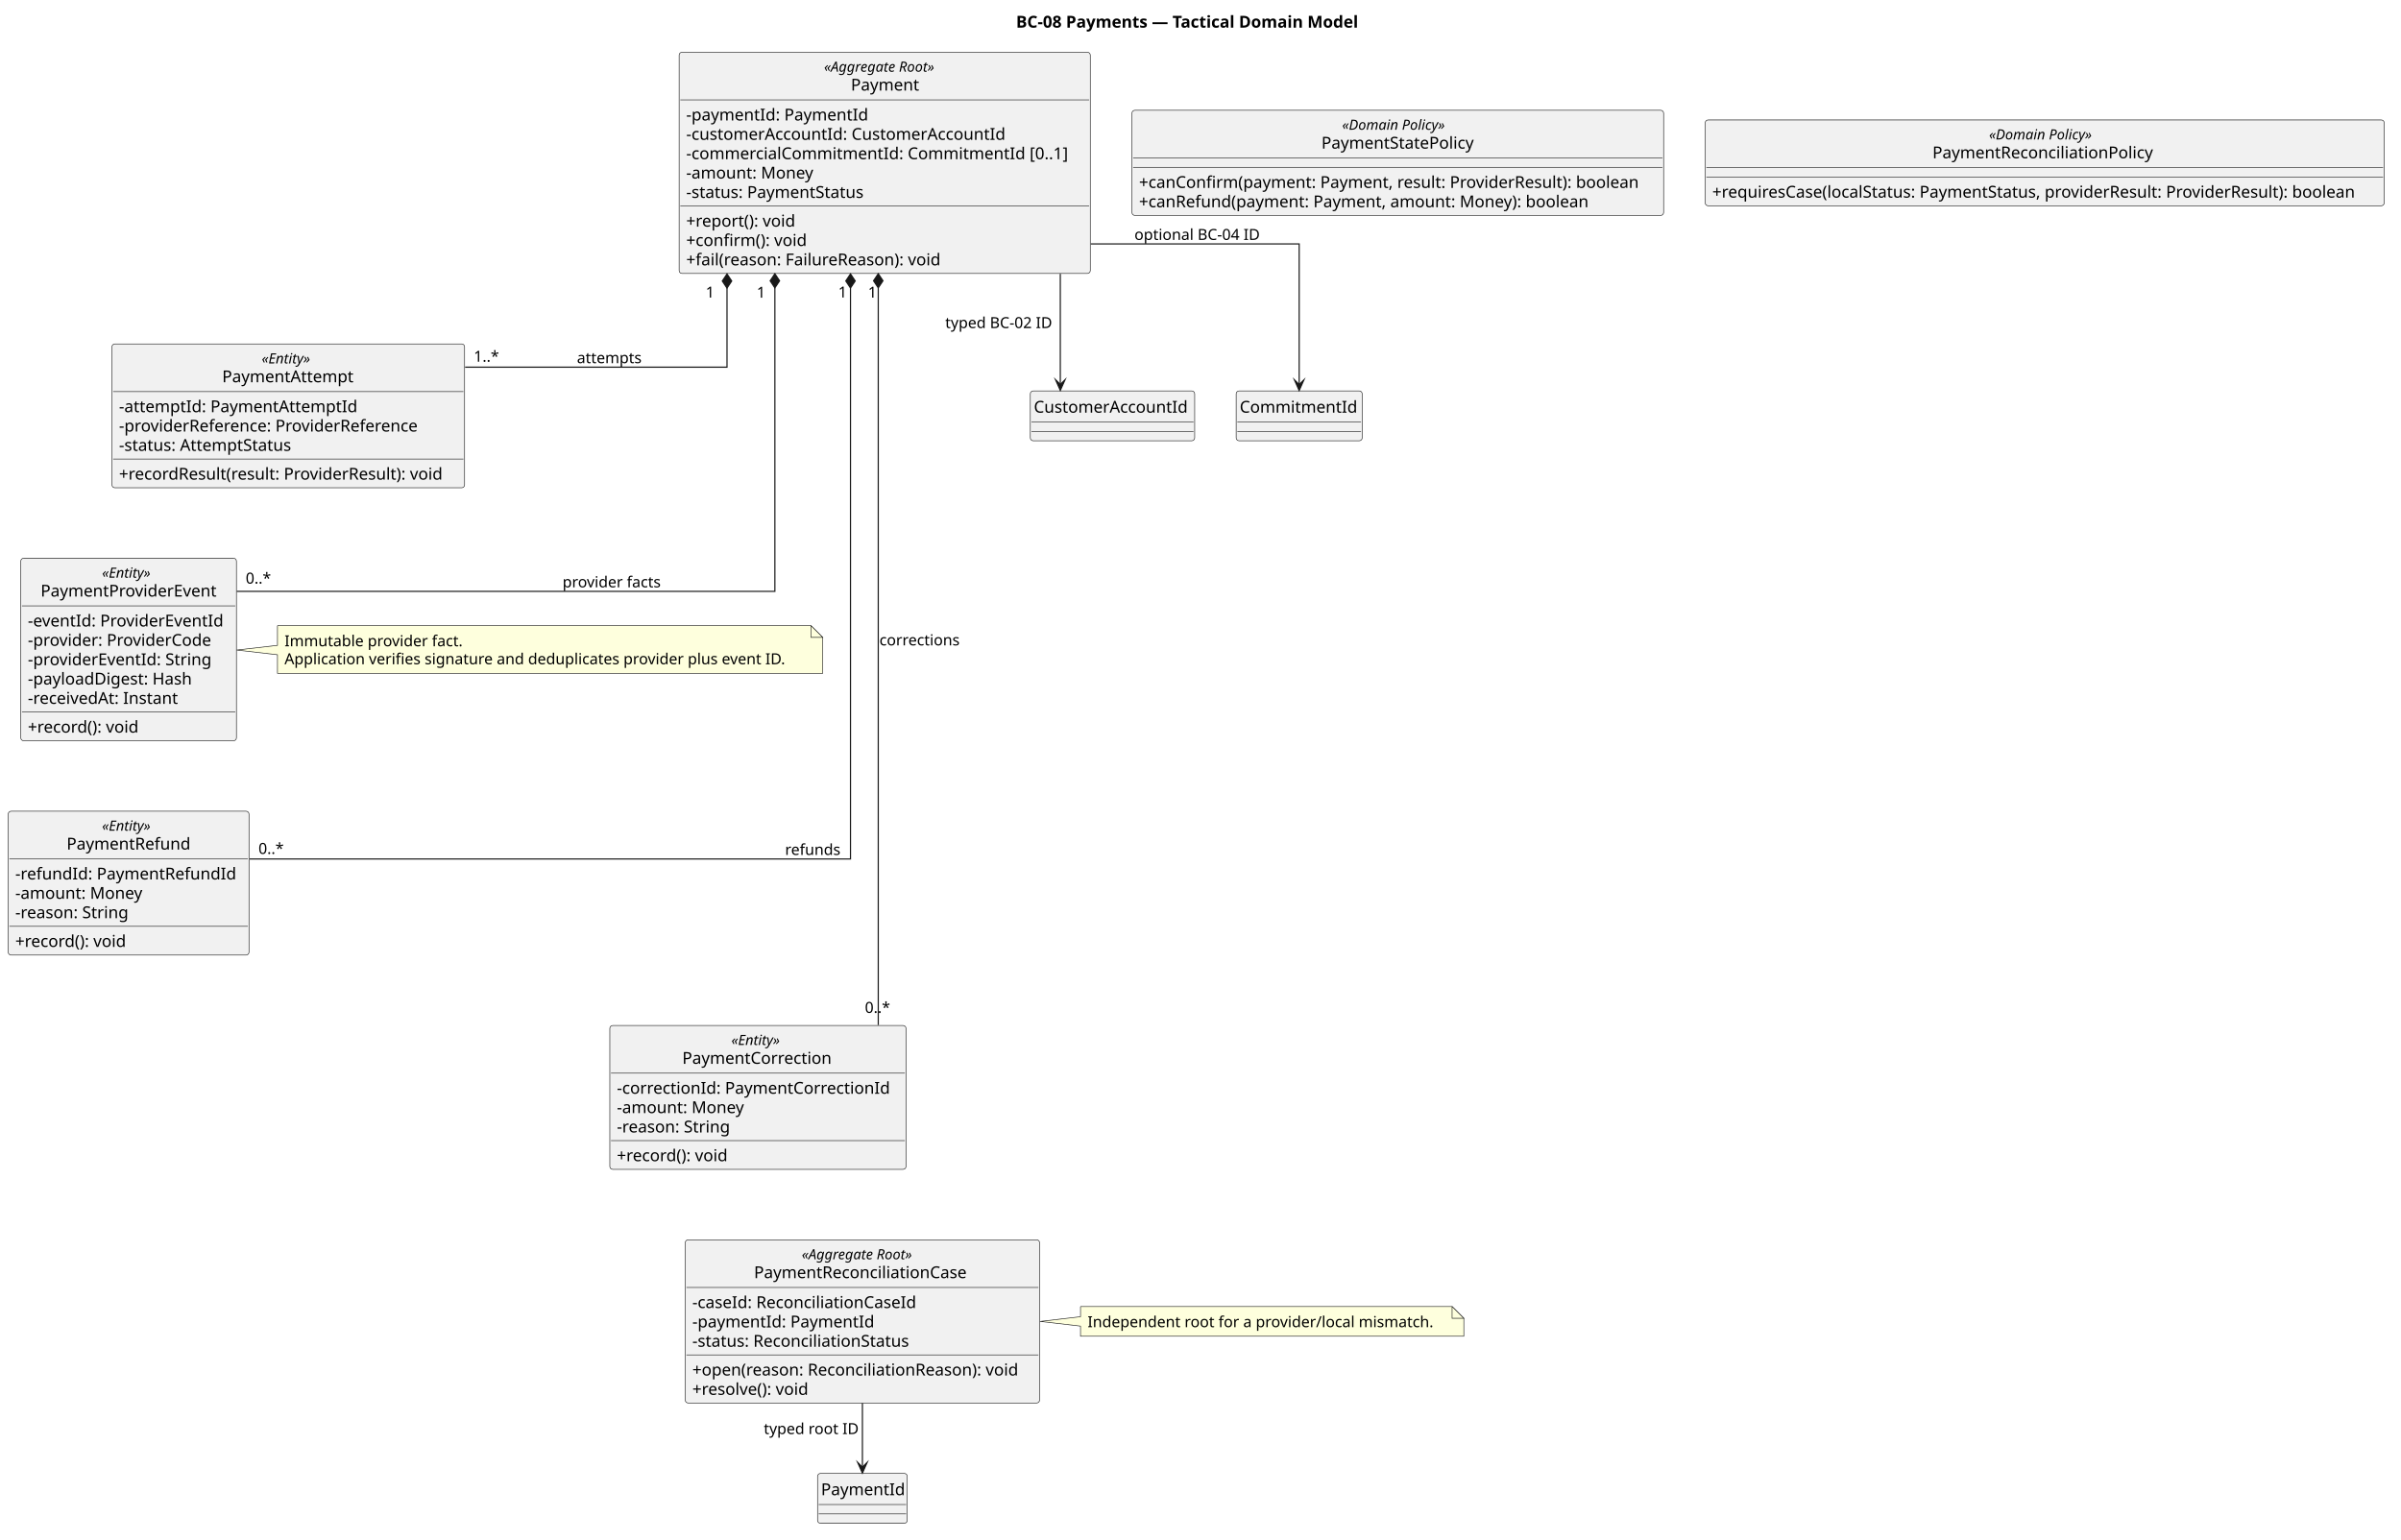
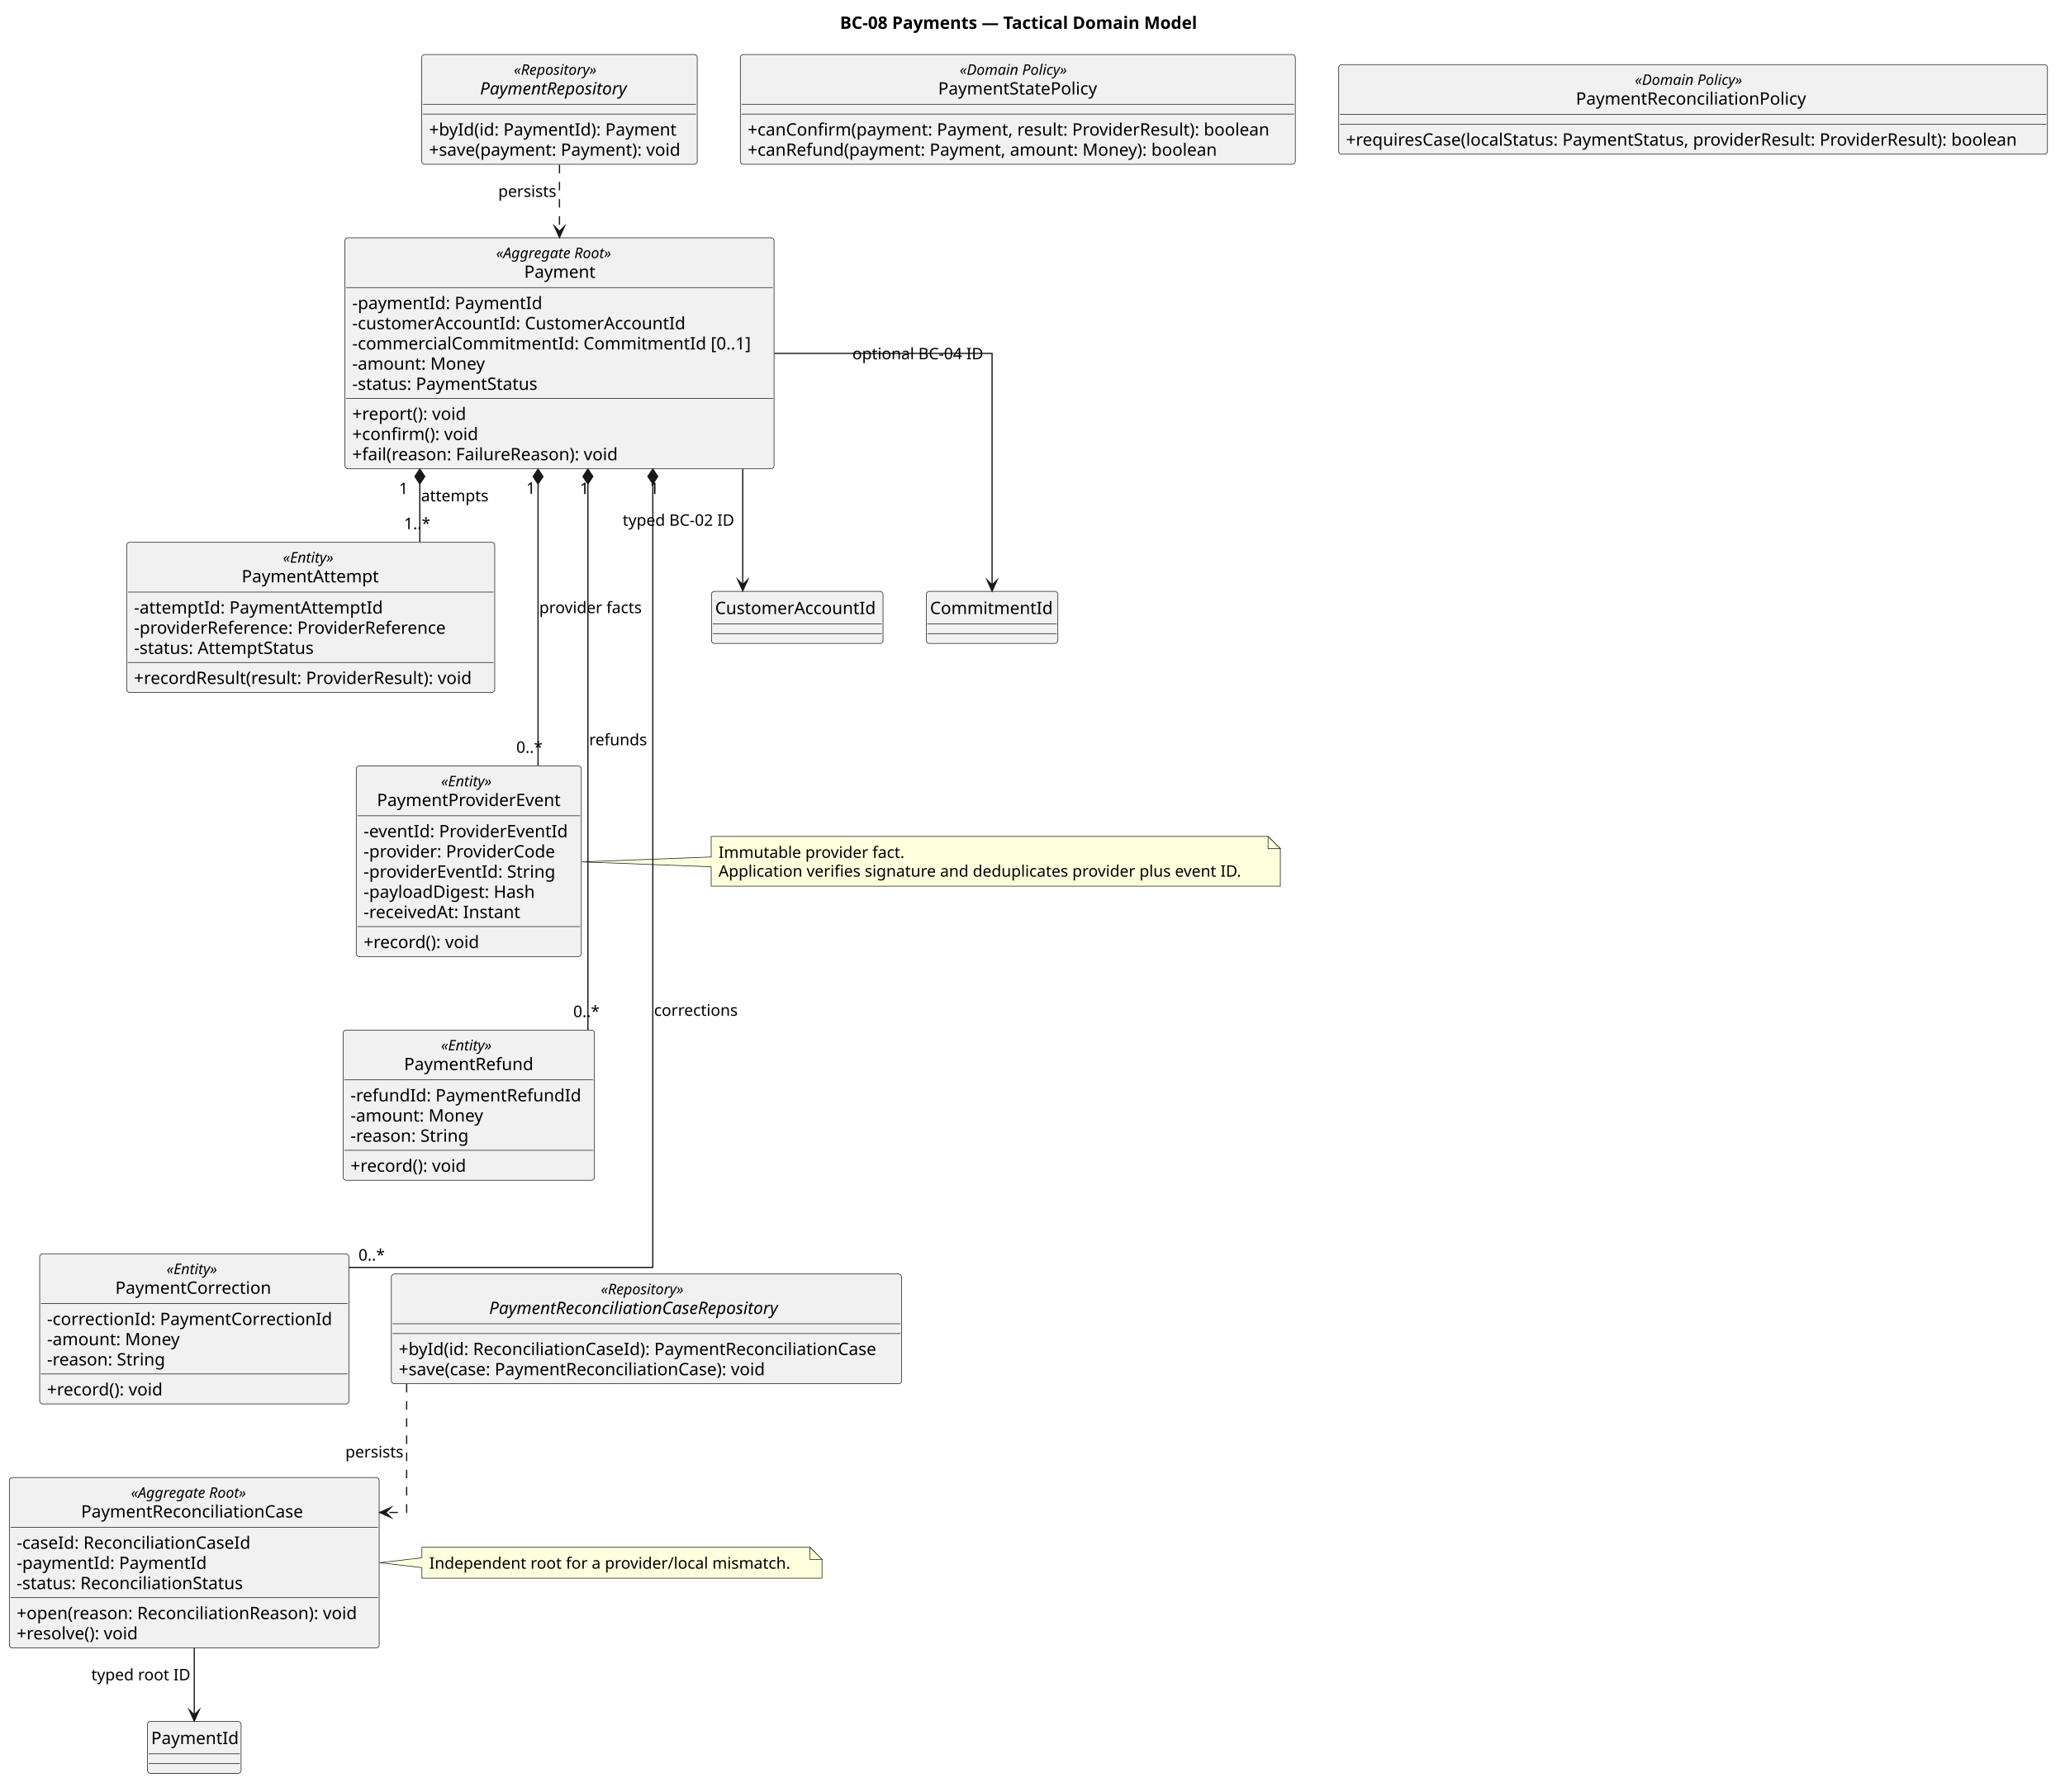
- <svg xmlns="http://www.w3.org/2000/svg" contentStyleType="text/css" data-diagram-type="CLASS" height="1312px" preserveAspectRatio="none" style="width:2045px;height:1312px;background:#FFFFFF;" version="1.1" viewBox="0 0 2045 1312" width="2045px" zoomAndPan="magnify">
+ <svg xmlns="http://www.w3.org/2000/svg" contentStyleType="text/css" data-diagram-type="CLASS" height="1462px" preserveAspectRatio="none" style="width:1685px;height:1462px;background:#FFFFFF;" version="1.1" viewBox="0 0 1685 1462" width="1685px" zoomAndPan="magnify">
  <defs />
  <g>
    <g class="title" data-source-line="1">
-       <text fill="#000000" font-family="sans-serif" font-size="14" font-weight="700" lengthAdjust="spacing" textLength="307.897" x="865.412" y="23.535">BC-08 Payments — Tactical Domain Model</text>
+       <text fill="#000000" font-family="sans-serif" font-size="14" font-weight="700" lengthAdjust="spacing" textLength="307.897" x="685.397" y="23.535">BC-08 Payments — Tactical Domain Model</text>
    </g>
    <g class="entity" data-qualified-name="Payment" data-source-line="7" id="ent0001">
-       <rect fill="#F1F1F1" height="188.527" rx="2.5" ry="2.5" style="stroke:#181818;stroke-width:0.5;" width="350.194" x="578.44" y="44.488" />
-       <text fill="#000000" font-family="sans-serif" font-size="12" font-style="italic" lengthAdjust="spacing" textLength="103.312" x="701.881" y="61.09">«Aggregate Root»</text>
-       <text fill="#000000" font-family="sans-serif" font-size="14" lengthAdjust="spacing" textLength="57.579" x="724.748" y="77.156">Payment</text>
-       <line style="stroke:#181818;stroke-width:0.5;" x1="579.44" x2="927.634" y1="85.109" y2="85.109" />
-       <text fill="#000000" font-family="sans-serif" font-size="14" lengthAdjust="spacing" textLength="158.881" x="584.44" y="102.644">-paymentId: PaymentId</text>
-       <text fill="#000000" font-family="sans-serif" font-size="14" lengthAdjust="spacing" textLength="282.454" x="584.44" y="119.133">-customerAccountId: CustomerAccountId</text>
-       <text fill="#000000" font-family="sans-serif" font-size="14" lengthAdjust="spacing" textLength="338.194" x="584.44" y="135.621">-commercialCommitmentId: CommitmentId [0..1]</text>
-       <text fill="#000000" font-family="sans-serif" font-size="14" lengthAdjust="spacing" textLength="113.436" x="584.44" y="152.109">-amount: Money</text>
-       <text fill="#000000" font-family="sans-serif" font-size="14" lengthAdjust="spacing" textLength="157.274" x="584.44" y="168.598">-status: PaymentStatus</text>
-       <line style="stroke:#181818;stroke-width:0.5;" x1="579.44" x2="927.634" y1="175.551" y2="175.551" />
-       <text fill="#000000" font-family="sans-serif" font-size="14" lengthAdjust="spacing" textLength="99.702" x="584.44" y="193.086">+report(): void</text>
-       <text fill="#000000" font-family="sans-serif" font-size="14" lengthAdjust="spacing" textLength="110.25" x="584.44" y="209.574">+confirm(): void</text>
-       <text fill="#000000" font-family="sans-serif" font-size="14" lengthAdjust="spacing" textLength="227.671" x="584.44" y="226.062">+fail(reason: FailureReason): void</text>
+       <rect fill="#F1F1F1" height="188.527" rx="2.5" ry="2.5" style="stroke:#181818;stroke-width:0.5;" width="350.194" x="281.42" y="194.088" />
+       <text fill="#000000" font-family="sans-serif" font-size="12" font-style="italic" lengthAdjust="spacing" textLength="103.312" x="404.861" y="210.69">«Aggregate Root»</text>
+       <text fill="#000000" font-family="sans-serif" font-size="14" lengthAdjust="spacing" textLength="57.579" x="427.728" y="226.756">Payment</text>
+       <line style="stroke:#181818;stroke-width:0.5;" x1="282.42" x2="630.614" y1="234.709" y2="234.709" />
+       <text fill="#000000" font-family="sans-serif" font-size="14" lengthAdjust="spacing" textLength="158.881" x="287.42" y="252.244">-paymentId: PaymentId</text>
+       <text fill="#000000" font-family="sans-serif" font-size="14" lengthAdjust="spacing" textLength="282.454" x="287.42" y="268.733">-customerAccountId: CustomerAccountId</text>
+       <text fill="#000000" font-family="sans-serif" font-size="14" lengthAdjust="spacing" textLength="338.194" x="287.42" y="285.221">-commercialCommitmentId: CommitmentId [0..1]</text>
+       <text fill="#000000" font-family="sans-serif" font-size="14" lengthAdjust="spacing" textLength="113.436" x="287.42" y="301.709">-amount: Money</text>
+       <text fill="#000000" font-family="sans-serif" font-size="14" lengthAdjust="spacing" textLength="157.274" x="287.42" y="318.198">-status: PaymentStatus</text>
+       <line style="stroke:#181818;stroke-width:0.5;" x1="282.42" x2="630.614" y1="325.151" y2="325.151" />
+       <text fill="#000000" font-family="sans-serif" font-size="14" lengthAdjust="spacing" textLength="99.702" x="287.42" y="342.686">+report(): void</text>
+       <text fill="#000000" font-family="sans-serif" font-size="14" lengthAdjust="spacing" textLength="110.25" x="287.42" y="359.174">+confirm(): void</text>
+       <text fill="#000000" font-family="sans-serif" font-size="14" lengthAdjust="spacing" textLength="227.671" x="287.42" y="375.663">+fail(reason: FailureReason): void</text>
    </g>
    <g class="entity" data-qualified-name="PaymentAttempt" data-source-line="18" id="ent0002">
-       <rect fill="#F1F1F1" height="122.574" rx="2.5" ry="2.5" style="stroke:#181818;stroke-width:0.5;" width="300.353" x="95.36" y="293.018" />
-       <text fill="#000000" font-family="sans-serif" font-size="12" font-style="italic" lengthAdjust="spacing" textLength="45.24" x="222.917" y="309.62">«Entity»</text>
-       <text fill="#000000" font-family="sans-serif" font-size="14" lengthAdjust="spacing" textLength="112.629" x="189.222" y="325.686">PaymentAttempt</text>
-       <line style="stroke:#181818;stroke-width:0.5;" x1="96.36" x2="394.714" y1="333.639" y2="333.639" />
-       <text fill="#000000" font-family="sans-serif" font-size="14" lengthAdjust="spacing" textLength="208.4" x="101.36" y="351.175">-attemptId: PaymentAttemptId</text>
-       <text fill="#000000" font-family="sans-serif" font-size="14" lengthAdjust="spacing" textLength="263.006" x="101.36" y="367.663">-providerReference: ProviderReference</text>
-       <text fill="#000000" font-family="sans-serif" font-size="14" lengthAdjust="spacing" textLength="154.745" x="101.36" y="384.151">-status: AttemptStatus</text>
-       <line style="stroke:#181818;stroke-width:0.5;" x1="96.36" x2="394.714" y1="391.104" y2="391.104" />
-       <text fill="#000000" font-family="sans-serif" font-size="14" lengthAdjust="spacing" textLength="288.353" x="101.36" y="408.639">+recordResult(result: ProviderResult): void</text>
+       <rect fill="#F1F1F1" height="122.574" rx="2.5" ry="2.5" style="stroke:#181818;stroke-width:0.5;" width="300.353" x="103.34" y="442.618" />
+       <text fill="#000000" font-family="sans-serif" font-size="12" font-style="italic" lengthAdjust="spacing" textLength="45.24" x="230.897" y="459.22">«Entity»</text>
+       <text fill="#000000" font-family="sans-serif" font-size="14" lengthAdjust="spacing" textLength="112.629" x="197.202" y="475.286">PaymentAttempt</text>
+       <line style="stroke:#181818;stroke-width:0.5;" x1="104.34" x2="402.693" y1="483.239" y2="483.239" />
+       <text fill="#000000" font-family="sans-serif" font-size="14" lengthAdjust="spacing" textLength="208.4" x="109.34" y="500.774">-attemptId: PaymentAttemptId</text>
+       <text fill="#000000" font-family="sans-serif" font-size="14" lengthAdjust="spacing" textLength="263.006" x="109.34" y="517.263">-providerReference: ProviderReference</text>
+       <text fill="#000000" font-family="sans-serif" font-size="14" lengthAdjust="spacing" textLength="154.745" x="109.34" y="533.751">-status: AttemptStatus</text>
+       <line style="stroke:#181818;stroke-width:0.5;" x1="104.34" x2="402.693" y1="540.704" y2="540.704" />
+       <text fill="#000000" font-family="sans-serif" font-size="14" lengthAdjust="spacing" textLength="288.353" x="109.34" y="558.239">+recordResult(result: ProviderResult): void</text>
    </g>
    <g class="entity" data-qualified-name="PaymentProviderEvent" data-source-line="25" id="ent0003">
-       <rect fill="#F1F1F1" height="155.551" rx="2.5" ry="2.5" style="stroke:#181818;stroke-width:0.5;" width="183.678" x="17.7" y="475.588" />
-       <text fill="#000000" font-family="sans-serif" font-size="12" font-style="italic" lengthAdjust="spacing" textLength="45.24" x="86.919" y="492.19">«Entity»</text>
-       <text fill="#000000" font-family="sans-serif" font-size="14" lengthAdjust="spacing" textLength="149.837" x="34.62" y="508.256">PaymentProviderEvent</text>
-       <line style="stroke:#181818;stroke-width:0.5;" x1="18.7" x2="200.378" y1="516.209" y2="516.209" />
-       <text fill="#000000" font-family="sans-serif" font-size="14" lengthAdjust="spacing" textLength="171.678" x="23.7" y="533.745">-eventId: ProviderEventId</text>
-       <text fill="#000000" font-family="sans-serif" font-size="14" lengthAdjust="spacing" textLength="164.329" x="23.7" y="550.233">-provider: ProviderCode</text>
-       <text fill="#000000" font-family="sans-serif" font-size="14" lengthAdjust="spacing" textLength="163.106" x="23.7" y="566.721">-providerEventId: String</text>
-       <text fill="#000000" font-family="sans-serif" font-size="14" lengthAdjust="spacing" textLength="147.287" x="23.7" y="583.209">-payloadDigest: Hash</text>
-       <text fill="#000000" font-family="sans-serif" font-size="14" lengthAdjust="spacing" textLength="135.01" x="23.7" y="599.698">-receivedAt: Instant</text>
-       <line style="stroke:#181818;stroke-width:0.5;" x1="18.7" x2="200.378" y1="606.651" y2="606.651" />
-       <text fill="#000000" font-family="sans-serif" font-size="14" lengthAdjust="spacing" textLength="101.637" x="23.7" y="624.186">+record(): void</text>
+       <rect fill="#F1F1F1" height="155.551" rx="2.5" ry="2.5" style="stroke:#181818;stroke-width:0.5;" width="183.678" x="290.68" y="625.188" />
+       <text fill="#000000" font-family="sans-serif" font-size="12" font-style="italic" lengthAdjust="spacing" textLength="45.24" x="359.899" y="641.79">«Entity»</text>
+       <text fill="#000000" font-family="sans-serif" font-size="14" lengthAdjust="spacing" textLength="149.837" x="307.6" y="657.856">PaymentProviderEvent</text>
+       <line style="stroke:#181818;stroke-width:0.5;" x1="291.68" x2="473.358" y1="665.809" y2="665.809" />
+       <text fill="#000000" font-family="sans-serif" font-size="14" lengthAdjust="spacing" textLength="171.678" x="296.68" y="683.345">-eventId: ProviderEventId</text>
+       <text fill="#000000" font-family="sans-serif" font-size="14" lengthAdjust="spacing" textLength="164.329" x="296.68" y="699.833">-provider: ProviderCode</text>
+       <text fill="#000000" font-family="sans-serif" font-size="14" lengthAdjust="spacing" textLength="163.106" x="296.68" y="716.321">-providerEventId: String</text>
+       <text fill="#000000" font-family="sans-serif" font-size="14" lengthAdjust="spacing" textLength="147.287" x="296.68" y="732.809">-payloadDigest: Hash</text>
+       <text fill="#000000" font-family="sans-serif" font-size="14" lengthAdjust="spacing" textLength="135.01" x="296.68" y="749.298">-receivedAt: Instant</text>
+       <line style="stroke:#181818;stroke-width:0.5;" x1="291.68" x2="473.358" y1="756.251" y2="756.251" />
+       <text fill="#000000" font-family="sans-serif" font-size="14" lengthAdjust="spacing" textLength="101.637" x="296.68" y="773.786">+record(): void</text>
    </g>
    <g class="entity" data-qualified-name="PaymentRefund" data-source-line="34" id="ent0004">
-       <rect fill="#F1F1F1" height="122.574" rx="2.5" ry="2.5" style="stroke:#181818;stroke-width:0.5;" width="205.081" x="7" y="691.138" />
-       <text fill="#000000" font-family="sans-serif" font-size="12" font-style="italic" lengthAdjust="spacing" textLength="45.24" x="86.92" y="707.74">«Entity»</text>
-       <text fill="#000000" font-family="sans-serif" font-size="14" lengthAdjust="spacing" textLength="105.567" x="56.757" y="723.806">PaymentRefund</text>
-       <line style="stroke:#181818;stroke-width:0.5;" x1="8" x2="211.081" y1="731.759" y2="731.759" />
-       <text fill="#000000" font-family="sans-serif" font-size="14" lengthAdjust="spacing" textLength="193.081" x="13" y="749.294">-refundId: PaymentRefundId</text>
-       <text fill="#000000" font-family="sans-serif" font-size="14" lengthAdjust="spacing" textLength="113.436" x="13" y="765.783">-amount: Money</text>
-       <text fill="#000000" font-family="sans-serif" font-size="14" lengthAdjust="spacing" textLength="102.614" x="13" y="782.271">-reason: String</text>
-       <line style="stroke:#181818;stroke-width:0.5;" x1="8" x2="211.081" y1="789.224" y2="789.224" />
-       <text fill="#000000" font-family="sans-serif" font-size="14" lengthAdjust="spacing" textLength="101.637" x="13" y="806.759">+record(): void</text>
+       <rect fill="#F1F1F1" height="122.574" rx="2.5" ry="2.5" style="stroke:#181818;stroke-width:0.5;" width="205.081" x="279.98" y="840.738" />
+       <text fill="#000000" font-family="sans-serif" font-size="12" font-style="italic" lengthAdjust="spacing" textLength="45.24" x="359.9" y="857.34">«Entity»</text>
+       <text fill="#000000" font-family="sans-serif" font-size="14" lengthAdjust="spacing" textLength="105.567" x="329.737" y="873.406">PaymentRefund</text>
+       <line style="stroke:#181818;stroke-width:0.5;" x1="280.98" x2="484.061" y1="881.359" y2="881.359" />
+       <text fill="#000000" font-family="sans-serif" font-size="14" lengthAdjust="spacing" textLength="193.081" x="285.98" y="898.894">-refundId: PaymentRefundId</text>
+       <text fill="#000000" font-family="sans-serif" font-size="14" lengthAdjust="spacing" textLength="113.436" x="285.98" y="915.383">-amount: Money</text>
+       <text fill="#000000" font-family="sans-serif" font-size="14" lengthAdjust="spacing" textLength="102.614" x="285.98" y="931.871">-reason: String</text>
+       <line style="stroke:#181818;stroke-width:0.5;" x1="280.98" x2="484.061" y1="938.824" y2="938.824" />
+       <text fill="#000000" font-family="sans-serif" font-size="14" lengthAdjust="spacing" textLength="101.637" x="285.98" y="956.359">+record(): void</text>
    </g>
    <g class="entity" data-qualified-name="PaymentCorrection" data-source-line="41" id="ent0005">
-       <rect fill="#F1F1F1" height="122.574" rx="2.5" ry="2.5" style="stroke:#181818;stroke-width:0.5;" width="252.283" x="519.4" y="873.708" />
-       <text fill="#000000" font-family="sans-serif" font-size="12" font-style="italic" lengthAdjust="spacing" textLength="45.24" x="622.922" y="890.31">«Entity»</text>
-       <text fill="#000000" font-family="sans-serif" font-size="14" lengthAdjust="spacing" textLength="128.864" x="581.11" y="906.376">PaymentCorrection</text>
-       <line style="stroke:#181818;stroke-width:0.5;" x1="520.4" x2="770.683" y1="914.329" y2="914.329" />
-       <text fill="#000000" font-family="sans-serif" font-size="14" lengthAdjust="spacing" textLength="240.283" x="525.4" y="931.865">-correctionId: PaymentCorrectionId</text>
-       <text fill="#000000" font-family="sans-serif" font-size="14" lengthAdjust="spacing" textLength="113.436" x="525.4" y="948.353">-amount: Money</text>
-       <text fill="#000000" font-family="sans-serif" font-size="14" lengthAdjust="spacing" textLength="102.614" x="525.4" y="964.841">-reason: String</text>
-       <line style="stroke:#181818;stroke-width:0.5;" x1="520.4" x2="770.683" y1="971.794" y2="971.794" />
-       <text fill="#000000" font-family="sans-serif" font-size="14" lengthAdjust="spacing" textLength="101.637" x="525.4" y="989.329">+record(): void</text>
+       <rect fill="#F1F1F1" height="122.574" rx="2.5" ry="2.5" style="stroke:#181818;stroke-width:0.5;" width="252.283" x="32.38" y="1023.308" />
+       <text fill="#000000" font-family="sans-serif" font-size="12" font-style="italic" lengthAdjust="spacing" textLength="45.24" x="135.901" y="1039.91">«Entity»</text>
+       <text fill="#000000" font-family="sans-serif" font-size="14" lengthAdjust="spacing" textLength="128.864" x="94.09" y="1055.976">PaymentCorrection</text>
+       <line style="stroke:#181818;stroke-width:0.5;" x1="33.38" x2="283.663" y1="1063.929" y2="1063.929" />
+       <text fill="#000000" font-family="sans-serif" font-size="14" lengthAdjust="spacing" textLength="240.283" x="38.38" y="1081.465">-correctionId: PaymentCorrectionId</text>
+       <text fill="#000000" font-family="sans-serif" font-size="14" lengthAdjust="spacing" textLength="113.436" x="38.38" y="1097.953">-amount: Money</text>
+       <text fill="#000000" font-family="sans-serif" font-size="14" lengthAdjust="spacing" textLength="102.614" x="38.38" y="1114.441">-reason: String</text>
+       <line style="stroke:#181818;stroke-width:0.5;" x1="33.38" x2="283.663" y1="1121.394" y2="1121.394" />
+       <text fill="#000000" font-family="sans-serif" font-size="14" lengthAdjust="spacing" textLength="101.637" x="38.38" y="1138.929">+record(): void</text>
    </g>
    <g class="entity" data-qualified-name="PaymentReconciliationCase" data-source-line="48" id="ent0006">
-       <rect fill="#F1F1F1" height="139.062" rx="2.5" ry="2.5" style="stroke:#181818;stroke-width:0.5;" width="301.775" x="583.65" y="1056.288" />
-       <text fill="#000000" font-family="sans-serif" font-size="12" font-style="italic" lengthAdjust="spacing" textLength="103.312" x="682.881" y="1072.89">«Aggregate Root»</text>
-       <text fill="#000000" font-family="sans-serif" font-size="14" lengthAdjust="spacing" textLength="184.659" x="642.208" y="1088.956">PaymentReconciliationCase</text>
-       <line style="stroke:#181818;stroke-width:0.5;" x1="584.65" x2="884.425" y1="1096.909" y2="1096.909" />
-       <text fill="#000000" font-family="sans-serif" font-size="14" lengthAdjust="spacing" textLength="199.568" x="589.65" y="1114.445">-caseId: ReconciliationCaseId</text>
-       <text fill="#000000" font-family="sans-serif" font-size="14" lengthAdjust="spacing" textLength="158.881" x="589.65" y="1130.933">-paymentId: PaymentId</text>
-       <text fill="#000000" font-family="sans-serif" font-size="14" lengthAdjust="spacing" textLength="194.421" x="589.65" y="1147.421">-status: ReconciliationStatus</text>
-       <line style="stroke:#181818;stroke-width:0.5;" x1="584.65" x2="884.425" y1="1154.374" y2="1154.374" />
-       <text fill="#000000" font-family="sans-serif" font-size="14" lengthAdjust="spacing" textLength="289.775" x="589.65" y="1171.909">+open(reason: ReconciliationReason): void</text>
-       <text fill="#000000" font-family="sans-serif" font-size="14" lengthAdjust="spacing" textLength="106.155" x="589.65" y="1188.398">+resolve(): void</text>
+       <rect fill="#F1F1F1" height="139.062" rx="2.5" ry="2.5" style="stroke:#181818;stroke-width:0.5;" width="301.775" x="7.63" y="1205.888" />
+       <text fill="#000000" font-family="sans-serif" font-size="12" font-style="italic" lengthAdjust="spacing" textLength="103.312" x="106.861" y="1222.49">«Aggregate Root»</text>
+       <text fill="#000000" font-family="sans-serif" font-size="14" lengthAdjust="spacing" textLength="184.659" x="66.188" y="1238.556">PaymentReconciliationCase</text>
+       <line style="stroke:#181818;stroke-width:0.5;" x1="8.63" x2="308.405" y1="1246.509" y2="1246.509" />
+       <text fill="#000000" font-family="sans-serif" font-size="14" lengthAdjust="spacing" textLength="199.568" x="13.63" y="1264.044">-caseId: ReconciliationCaseId</text>
+       <text fill="#000000" font-family="sans-serif" font-size="14" lengthAdjust="spacing" textLength="158.881" x="13.63" y="1280.533">-paymentId: PaymentId</text>
+       <text fill="#000000" font-family="sans-serif" font-size="14" lengthAdjust="spacing" textLength="194.421" x="13.63" y="1297.021">-status: ReconciliationStatus</text>
+       <line style="stroke:#181818;stroke-width:0.5;" x1="8.63" x2="308.405" y1="1303.974" y2="1303.974" />
+       <text fill="#000000" font-family="sans-serif" font-size="14" lengthAdjust="spacing" textLength="289.775" x="13.63" y="1321.509">+open(reason: ReconciliationReason): void</text>
+       <text fill="#000000" font-family="sans-serif" font-size="14" lengthAdjust="spacing" textLength="106.155" x="13.63" y="1337.998">+resolve(): void</text>
    </g>
    <g class="entity" data-qualified-name="PaymentStatePolicy" data-source-line="56" id="ent0007">
-       <rect fill="#F1F1F1" height="89.598" rx="2.5" ry="2.5" style="stroke:#181818;stroke-width:0.5;" width="452.836" x="964.12" y="93.948" />
-       <text fill="#000000" font-family="sans-serif" font-size="12" font-style="italic" lengthAdjust="spacing" textLength="94.834" x="1143.121" y="110.55">«Domain Policy»</text>
-       <text fill="#000000" font-family="sans-serif" font-size="14" lengthAdjust="spacing" textLength="130.04" x="1125.518" y="126.616">PaymentStatePolicy</text>
-       <line style="stroke:#181818;stroke-width:0.5;" x1="965.12" x2="1415.956" y1="134.569" y2="134.569" />
-       <line style="stroke:#181818;stroke-width:0.5;" x1="965.12" x2="1415.956" y1="142.569" y2="142.569" />
-       <text fill="#000000" font-family="sans-serif" font-size="14" lengthAdjust="spacing" textLength="440.836" x="970.12" y="160.105">+canConfirm(payment: Payment, result: ProviderResult): boolean</text>
-       <text fill="#000000" font-family="sans-serif" font-size="14" lengthAdjust="spacing" textLength="394.235" x="970.12" y="176.593">+canRefund(payment: Payment, amount: Money): boolean</text>
+       <rect fill="#F1F1F1" height="89.598" rx="2.5" ry="2.5" style="stroke:#181818;stroke-width:0.5;" width="452.836" x="604.1" y="44.488" />
+       <text fill="#000000" font-family="sans-serif" font-size="12" font-style="italic" lengthAdjust="spacing" textLength="94.834" x="783.101" y="61.09">«Domain Policy»</text>
+       <text fill="#000000" font-family="sans-serif" font-size="14" lengthAdjust="spacing" textLength="130.04" x="765.498" y="77.156">PaymentStatePolicy</text>
+       <line style="stroke:#181818;stroke-width:0.5;" x1="605.1" x2="1055.936" y1="85.109" y2="85.109" />
+       <line style="stroke:#181818;stroke-width:0.5;" x1="605.1" x2="1055.936" y1="93.109" y2="93.109" />
+       <text fill="#000000" font-family="sans-serif" font-size="14" lengthAdjust="spacing" textLength="440.836" x="610.1" y="110.644">+canConfirm(payment: Payment, result: ProviderResult): boolean</text>
+       <text fill="#000000" font-family="sans-serif" font-size="14" lengthAdjust="spacing" textLength="394.235" x="610.1" y="127.133">+canRefund(payment: Payment, amount: Money): boolean</text>
    </g>
    <g class="entity" data-qualified-name="PaymentReconciliationPolicy" data-source-line="61" id="ent0008">
-       <rect fill="#F1F1F1" height="73.109" rx="2.5" ry="2.5" style="stroke:#181818;stroke-width:0.5;" width="578.351" x="1452.37" y="102.198" />
-       <text fill="#000000" font-family="sans-serif" font-size="12" font-style="italic" lengthAdjust="spacing" textLength="94.834" x="1694.128" y="118.8">«Domain Policy»</text>
-       <text fill="#000000" font-family="sans-serif" font-size="14" lengthAdjust="spacing" textLength="191.222" x="1645.935" y="134.866">PaymentReconciliationPolicy</text>
-       <line style="stroke:#181818;stroke-width:0.5;" x1="1453.37" x2="2029.721" y1="142.819" y2="142.819" />
-       <line style="stroke:#181818;stroke-width:0.5;" x1="1453.37" x2="2029.721" y1="150.819" y2="150.819" />
-       <text fill="#000000" font-family="sans-serif" font-size="14" lengthAdjust="spacing" textLength="566.351" x="1458.37" y="168.355">+requiresCase(localStatus: PaymentStatus, providerResult: ProviderResult): boolean</text>
+       <rect fill="#F1F1F1" height="73.109" rx="2.5" ry="2.5" style="stroke:#181818;stroke-width:0.5;" width="578.351" x="1092.34" y="52.728" />
+       <text fill="#000000" font-family="sans-serif" font-size="12" font-style="italic" lengthAdjust="spacing" textLength="94.834" x="1334.098" y="69.33">«Domain Policy»</text>
+       <text fill="#000000" font-family="sans-serif" font-size="14" lengthAdjust="spacing" textLength="191.222" x="1285.905" y="85.396">PaymentReconciliationPolicy</text>
+       <line style="stroke:#181818;stroke-width:0.5;" x1="1093.34" x2="1669.691" y1="93.349" y2="93.349" />
+       <line style="stroke:#181818;stroke-width:0.5;" x1="1093.34" x2="1669.691" y1="101.349" y2="101.349" />
+       <text fill="#000000" font-family="sans-serif" font-size="14" lengthAdjust="spacing" textLength="566.351" x="1098.34" y="118.885">+requiresCase(localStatus: PaymentStatus, providerResult: ProviderResult): boolean</text>
    </g>
-     <g class="entity" data-qualified-name="CustomerAccountId" data-source-line="69" id="ent0013">
-       <rect fill="#F1F1F1" height="42.488" rx="2.5" ry="2.5" style="stroke:#181818;stroke-width:0.5;" width="140.005" x="877.54" y="333.058" />
-       <text fill="#000000" font-family="sans-serif" font-size="14" lengthAdjust="spacing" textLength="134.005" x="880.54" y="351.593">CustomerAccountId</text>
-       <line style="stroke:#181818;stroke-width:0.5;" x1="878.54" x2="1016.545" y1="359.547" y2="359.547" />
-       <line style="stroke:#181818;stroke-width:0.5;" x1="878.54" x2="1016.545" y1="367.547" y2="367.547" />
+     <g class="entity" data-qualified-name="PaymentRepository" data-source-line="65" id="ent0009">
+       <rect fill="#F1F1F1" height="89.598" rx="2.5" ry="2.5" style="stroke:#181818;stroke-width:0.5;" width="224.803" x="344.12" y="44.488" />
+       <text fill="#000000" font-family="sans-serif" font-size="12" font-style="italic" lengthAdjust="spacing" textLength="74.397" x="419.323" y="61.09">«Repository»</text>
+       <text fill="#000000" font-family="sans-serif" font-size="14" font-style="italic" lengthAdjust="spacing" textLength="129.705" x="391.669" y="77.156">PaymentRepository</text>
+       <line style="stroke:#181818;stroke-width:0.5;" x1="345.12" x2="567.923" y1="85.109" y2="85.109" />
+       <line style="stroke:#181818;stroke-width:0.5;" x1="345.12" x2="567.923" y1="93.109" y2="93.109" />
+       <text fill="#000000" font-family="sans-serif" font-size="14" lengthAdjust="spacing" textLength="207.785" x="350.12" y="110.644">+byId(id: PaymentId): Payment</text>
+       <text fill="#000000" font-family="sans-serif" font-size="14" lengthAdjust="spacing" textLength="212.803" x="350.12" y="127.133">+save(payment: Payment): void</text>
    </g>
-     <g class="entity" data-qualified-name="CommitmentId" data-source-line="70" id="ent0015">
-       <rect fill="#F1F1F1" height="42.488" rx="2.5" ry="2.5" style="stroke:#181818;stroke-width:0.5;" width="107.35" x="1052.87" y="333.058" />
-       <text fill="#000000" font-family="sans-serif" font-size="14" lengthAdjust="spacing" textLength="101.35" x="1055.87" y="351.593">CommitmentId</text>
-       <line style="stroke:#181818;stroke-width:0.5;" x1="1053.87" x2="1159.22" y1="359.547" y2="359.547" />
-       <line style="stroke:#181818;stroke-width:0.5;" x1="1053.87" x2="1159.22" y1="367.547" y2="367.547" />
+     <g class="entity" data-qualified-name="PaymentReconciliationCaseRepository" data-source-line="70" id="ent0010">
+       <rect fill="#F1F1F1" height="89.598" rx="2.5" ry="2.5" style="stroke:#181818;stroke-width:0.5;" width="416.366" x="319.33" y="1039.798" />
+       <text fill="#000000" font-family="sans-serif" font-size="12" font-style="italic" lengthAdjust="spacing" textLength="74.397" x="490.315" y="1056.4">«Repository»</text>
+       <text fill="#000000" font-family="sans-serif" font-size="14" font-style="italic" lengthAdjust="spacing" textLength="256.785" x="399.12" y="1072.466">PaymentReconciliationCaseRepository</text>
+       <line style="stroke:#181818;stroke-width:0.5;" x1="320.33" x2="734.696" y1="1080.419" y2="1080.419" />
+       <line style="stroke:#181818;stroke-width:0.5;" x1="320.33" x2="734.696" y1="1088.419" y2="1088.419" />
+       <text fill="#000000" font-family="sans-serif" font-size="14" lengthAdjust="spacing" textLength="404.366" x="325.33" y="1105.955">+byId(id: ReconciliationCaseId): PaymentReconciliationCase</text>
+       <text fill="#000000" font-family="sans-serif" font-size="14" lengthAdjust="spacing" textLength="311.069" x="325.33" y="1122.443">+save(case: PaymentReconciliationCase): void</text>
    </g>
-     <g class="entity" data-qualified-name="PaymentId" data-source-line="71" id="ent0017">
-       <rect fill="#F1F1F1" height="42.488" rx="2.5" ry="2.5" style="stroke:#181818;stroke-width:0.5;" width="76.424" x="696.33" y="1255.348" />
-       <text fill="#000000" font-family="sans-serif" font-size="14" lengthAdjust="spacing" textLength="70.424" x="699.33" y="1273.883">PaymentId</text>
-       <line style="stroke:#181818;stroke-width:0.5;" x1="697.33" x2="771.754" y1="1281.837" y2="1281.837" />
-       <line style="stroke:#181818;stroke-width:0.5;" x1="697.33" x2="771.754" y1="1289.837" y2="1289.837" />
+     <g class="entity" data-qualified-name="CustomerAccountId" data-source-line="79" id="ent0015">
+       <rect fill="#F1F1F1" height="42.488" rx="2.5" ry="2.5" style="stroke:#181818;stroke-width:0.5;" width="140.005" x="580.52" y="482.658" />
+       <text fill="#000000" font-family="sans-serif" font-size="14" lengthAdjust="spacing" textLength="134.005" x="583.52" y="501.193">CustomerAccountId</text>
+       <line style="stroke:#181818;stroke-width:0.5;" x1="581.52" x2="719.525" y1="509.147" y2="509.147" />
+       <line style="stroke:#181818;stroke-width:0.5;" x1="581.52" x2="719.525" y1="517.147" y2="517.147" />
    </g>
-     <g class="entity" data-qualified-name="GMN24" data-source-line="79" id="ent0025">
-       <path d="M236.33,533.048 L236.33,549.838 L201.53,553.838 L236.33,557.838 L236.33,573.669 A0,0 0 0 0 236.33,573.669 L700.745,573.669 A0,0 0 0 0 700.745,573.669 L700.745,543.048 L690.745,533.048 L236.33,533.048 A0,0 0 0 0 236.33,533.048" fill="#FEFFDD" style="stroke:#181818;stroke-width:0.5;" />
-       <path d="M690.745,533.048 L690.745,543.048 L700.745,543.048 L690.745,533.048" fill="#FEFFDD" style="stroke:#181818;stroke-width:0.5;" />
-       <text fill="#000000" font-family="sans-serif" font-size="13" lengthAdjust="spacing" textLength="155.848" x="242.33" y="550.617">Immutable provider fact.</text>
-       <text fill="#000000" font-family="sans-serif" font-size="13" lengthAdjust="spacing" textLength="443.416" x="242.33" y="565.927">Application verifies signature and deduplicates provider plus event ID.</text>
+     <g class="entity" data-qualified-name="CommitmentId" data-source-line="80" id="ent0017">
+       <rect fill="#F1F1F1" height="42.488" rx="2.5" ry="2.5" style="stroke:#181818;stroke-width:0.5;" width="107.35" x="755.84" y="482.658" />
+       <text fill="#000000" font-family="sans-serif" font-size="14" lengthAdjust="spacing" textLength="101.35" x="758.84" y="501.193">CommitmentId</text>
+       <line style="stroke:#181818;stroke-width:0.5;" x1="756.84" x2="862.19" y1="509.147" y2="509.147" />
+       <line style="stroke:#181818;stroke-width:0.5;" x1="756.84" x2="862.19" y1="517.147" y2="517.147" />
    </g>
-     <g class="entity" data-qualified-name="GMN27" data-source-line="84" id="ent0028">
-       <path d="M920.3,1113.168 L920.3,1121.838 L885.84,1125.838 L920.3,1129.838 L920.3,1138.479 A0,0 0 0 0 920.3,1138.479 L1246.781,1138.479 A0,0 0 0 0 1246.781,1138.479 L1246.781,1123.168 L1236.781,1113.168 L920.3,1113.168 A0,0 0 0 0 920.3,1113.168" fill="#FEFFDD" style="stroke:#181818;stroke-width:0.5;" />
-       <path d="M1236.781,1113.168 L1236.781,1123.168 L1246.781,1123.168 L1236.781,1113.168" fill="#FEFFDD" style="stroke:#181818;stroke-width:0.5;" />
-       <text fill="#000000" font-family="sans-serif" font-size="13" lengthAdjust="spacing" textLength="305.481" x="926.3" y="1130.737">Independent root for a provider/local mismatch.</text>
+     <g class="entity" data-qualified-name="PaymentId" data-source-line="81" id="ent0019">
+       <rect fill="#F1F1F1" height="42.488" rx="2.5" ry="2.5" style="stroke:#181818;stroke-width:0.5;" width="76.424" x="120.31" y="1404.948" />
+       <text fill="#000000" font-family="sans-serif" font-size="14" lengthAdjust="spacing" textLength="70.424" x="123.31" y="1423.483">PaymentId</text>
+       <line style="stroke:#181818;stroke-width:0.5;" x1="121.31" x2="195.734" y1="1431.437" y2="1431.437" />
+       <line style="stroke:#181818;stroke-width:0.5;" x1="121.31" x2="195.734" y1="1439.437" y2="1439.437" />
    </g>
-     <g class="link" data-entity-1="ent0001" data-entity-2="ent0002" data-link-type="composition" data-source-line="65" id="lnk9">
-       <path codeLine="65" d="M619.21,245.438 C619.21,286.268 619.21,312.838 619.21,312.838 C619.21,312.838 499.95,312.838 396.18,312.838" fill="none" id="Payment-backto-PaymentAttempt" style="stroke:#181818;stroke-width:1;" />
-       <polygon fill="#181818" points="619.21,233.438,615.21,239.438,619.21,245.438,623.21,239.438,619.21,233.438" style="stroke:#181818;stroke-width:1;stroke-linejoin:miter;stroke-miterlimit:10;" />
-       <text fill="#000000" font-family="sans-serif" font-size="13" lengthAdjust="spacing" textLength="55.955" x="491.4" y="309.407">attempts</text>
-       <text fill="#000000" font-family="sans-serif" font-size="13" lengthAdjust="spacing" textLength="8.22" x="601.06" y="253.522">1</text>
-       <text fill="#000000" font-family="sans-serif" font-size="13" lengthAdjust="spacing" textLength="22.712" x="403.521" y="308.195">1..*</text>
+     <g class="entity" data-qualified-name="GMN28" data-source-line="91" id="ent0029">
+       <path d="M580.31,682.648 L580.31,699.438 L474.76,703.438 L580.31,707.438 L580.31,723.269 A0,0 0 0 0 580.31,723.269 L1044.726,723.269 A0,0 0 0 0 1044.726,723.269 L1044.726,692.648 L1034.726,682.648 L580.31,682.648 A0,0 0 0 0 580.31,682.648" fill="#FEFFDD" style="stroke:#181818;stroke-width:0.5;" />
+       <path d="M1034.726,682.648 L1034.726,692.648 L1044.726,692.648 L1034.726,682.648" fill="#FEFFDD" style="stroke:#181818;stroke-width:0.5;" />
+       <text fill="#000000" font-family="sans-serif" font-size="13" lengthAdjust="spacing" textLength="155.848" x="586.31" y="700.217">Immutable provider fact.</text>
+       <text fill="#000000" font-family="sans-serif" font-size="13" lengthAdjust="spacing" textLength="443.416" x="586.31" y="715.527">Application verifies signature and deduplicates provider plus event ID.</text>
    </g>
-     <g class="link" data-entity-1="ent0001" data-entity-2="ent0003" data-link-type="composition" data-source-line="66" id="lnk10">
-       <path codeLine="66" d="M659.98,245.248 C659.98,353.418 659.98,503.838 659.98,503.838 C659.98,503.838 358.37,503.838 201.67,503.838" fill="none" id="Payment-backto-PaymentProviderEvent" style="stroke:#181818;stroke-width:1;" />
-       <polygon fill="#181818" points="659.98,233.248,655.98,239.248,659.98,245.248,663.98,239.248,659.98,233.248" style="stroke:#181818;stroke-width:1;stroke-linejoin:miter;stroke-miterlimit:10;" />
-       <text fill="#000000" font-family="sans-serif" font-size="13" lengthAdjust="spacing" textLength="86.938" x="479.12" y="500.407">provider facts</text>
-       <text fill="#000000" font-family="sans-serif" font-size="13" lengthAdjust="spacing" textLength="8.22" x="644.519" y="253.638">1</text>
-       <text fill="#000000" font-family="sans-serif" font-size="13" lengthAdjust="spacing" textLength="22.712" x="209.27" y="497.23">0..*</text>
+     <g class="entity" data-qualified-name="GMN31" data-source-line="96" id="ent0032">
+       <path d="M344.28,1262.768 L344.28,1271.438 L309.82,1275.438 L344.28,1279.438 L344.28,1288.079 A0,0 0 0 0 344.28,1288.079 L670.761,1288.079 A0,0 0 0 0 670.761,1288.079 L670.761,1272.768 L660.761,1262.768 L344.28,1262.768 A0,0 0 0 0 344.28,1262.768" fill="#FEFFDD" style="stroke:#181818;stroke-width:0.5;" />
+       <path d="M660.761,1262.768 L660.761,1272.768 L670.761,1272.768 L660.761,1262.768" fill="#FEFFDD" style="stroke:#181818;stroke-width:0.5;" />
+       <text fill="#000000" font-family="sans-serif" font-size="13" lengthAdjust="spacing" textLength="305.481" x="350.28" y="1280.337">Independent root for a provider/local mismatch.</text>
    </g>
-     <g class="link" data-entity-1="ent0001" data-entity-2="ent0004" data-link-type="composition" data-source-line="67" id="lnk11">
-       <path codeLine="67" d="M724.39,245.378 C724.39,412.828 724.39,731.838 724.39,731.838 C724.39,731.838 387.49,731.838 212.45,731.838" fill="none" id="Payment-backto-PaymentRefund" style="stroke:#181818;stroke-width:1;" />
-       <polygon fill="#181818" points="724.39,233.378,720.39,239.378,724.39,245.378,728.39,239.378,724.39,233.378" style="stroke:#181818;stroke-width:1;stroke-linejoin:miter;stroke-miterlimit:10;" />
-       <text fill="#000000" font-family="sans-serif" font-size="13" lengthAdjust="spacing" textLength="48.287" x="668.65" y="728.407">refunds</text>
-       <text fill="#000000" font-family="sans-serif" font-size="13" lengthAdjust="spacing" textLength="8.22" x="713.964" y="253.458">1</text>
-       <text fill="#000000" font-family="sans-serif" font-size="13" lengthAdjust="spacing" textLength="22.712" x="220.127" y="727.53">0..*</text>
+     <g class="link" data-entity-1="ent0001" data-entity-2="ent0002" data-link-type="composition" data-source-line="75" id="lnk11">
+       <path codeLine="75" d="M342.56,394.898 C342.56,415.028 342.56,423.788 342.56,442.308" fill="none" id="Payment-backto-PaymentAttempt" style="stroke:#181818;stroke-width:1;" />
+       <polygon fill="#181818" points="342.56,382.898,338.56,388.898,342.56,394.898,346.56,388.898,342.56,382.898" style="stroke:#181818;stroke-width:1;stroke-linejoin:miter;stroke-miterlimit:10;" />
+       <text fill="#000000" font-family="sans-serif" font-size="13" lengthAdjust="spacing" textLength="55.955" x="343.56" y="409.167">attempts</text>
+       <text fill="#000000" font-family="sans-serif" font-size="13" lengthAdjust="spacing" textLength="8.22" x="325.537" y="403.291">1</text>
+       <text fill="#000000" font-family="sans-serif" font-size="13" lengthAdjust="spacing" textLength="22.712" x="329.625" y="431.905">1..*</text>
    </g>
-     <g class="link" data-entity-1="ent0001" data-entity-2="ent0005" data-link-type="composition" data-source-line="68" id="lnk12">
-       <path codeLine="68" d="M748.04,245.218 C748.04,410.308 748.04,734.898 748.04,873.378" fill="none" id="Payment-backto-PaymentCorrection" style="stroke:#181818;stroke-width:1;" />
-       <polygon fill="#181818" points="748.04,233.218,744.04,239.218,748.04,245.218,752.04,239.218,748.04,233.218" style="stroke:#181818;stroke-width:1;stroke-linejoin:miter;stroke-miterlimit:10;" />
-       <text fill="#000000" font-family="sans-serif" font-size="13" lengthAdjust="spacing" textLength="70.484" x="749.04" y="549.867">corrections</text>
-       <text fill="#000000" font-family="sans-serif" font-size="13" lengthAdjust="spacing" textLength="8.22" x="739.321" y="253.605">1</text>
-       <text fill="#000000" font-family="sans-serif" font-size="13" lengthAdjust="spacing" textLength="22.712" x="736.661" y="862.973">0..*</text>
+     <g class="link" data-entity-1="ent0001" data-entity-2="ent0003" data-link-type="composition" data-source-line="76" id="lnk12">
+       <path codeLine="76" d="M439.03,394.948 C439.03,468.088 439.03,556.108 439.03,624.758" fill="none" id="Payment-backto-PaymentProviderEvent" style="stroke:#181818;stroke-width:1;" />
+       <polygon fill="#181818" points="439.03,382.948,435.03,388.948,439.03,394.948,443.03,388.948,439.03,382.948" style="stroke:#181818;stroke-width:1;stroke-linejoin:miter;stroke-miterlimit:10;" />
+       <text fill="#000000" font-family="sans-serif" font-size="13" lengthAdjust="spacing" textLength="86.938" x="440.03" y="500.427">provider facts</text>
+       <text fill="#000000" font-family="sans-serif" font-size="13" lengthAdjust="spacing" textLength="8.22" x="429.46" y="403.026">1</text>
+       <text fill="#000000" font-family="sans-serif" font-size="13" lengthAdjust="spacing" textLength="22.712" x="421.258" y="614.44">0..*</text>
    </g>
-     <g class="link" data-entity-1="ent0001" data-entity-2="ent0013" data-link-type="dependency" data-source-line="69" id="lnk14">
-       <path codeLine="69" d="M903.09,233.298 C903.09,270.168 903.09,304.148 903.09,327.598" fill="none" id="Payment-to-CustomerAccountId" style="stroke:#181818;stroke-width:1;" />
-       <polygon fill="#181818" points="903.09,332.598,907.09,323.598,903.09,327.598,899.09,323.598,903.09,332.598" style="stroke:#181818;stroke-width:1;stroke-linejoin:miter;stroke-miterlimit:10;" />
-       <text fill="#000000" font-family="sans-serif" font-size="13" lengthAdjust="spacing" textLength="97.405" x="805.09" y="279.517">typed BC-02 ID</text>
+     <g class="link" data-entity-1="ent0001" data-entity-2="ent0004" data-link-type="composition" data-source-line="77" id="lnk13">
+       <path codeLine="77" d="M479.71,394.888 C479.71,522.148 479.71,732.958 479.71,840.508" fill="none" id="Payment-backto-PaymentRefund" style="stroke:#181818;stroke-width:1;" />
+       <polygon fill="#181818" points="479.71,382.888,475.71,388.888,479.71,394.888,483.71,388.888,479.71,382.888" style="stroke:#181818;stroke-width:1;stroke-linejoin:miter;stroke-miterlimit:10;" />
+       <text fill="#000000" font-family="sans-serif" font-size="13" lengthAdjust="spacing" textLength="48.287" x="480.71" y="608.267">refunds</text>
+       <text fill="#000000" font-family="sans-serif" font-size="13" lengthAdjust="spacing" textLength="8.22" x="473.188" y="403.281">1</text>
+       <text fill="#000000" font-family="sans-serif" font-size="13" lengthAdjust="spacing" textLength="22.712" x="467.717" y="830.115">0..*</text>
    </g>
-     <g class="link" data-entity-1="ent0001" data-entity-2="ent0015" data-link-type="dependency" data-source-line="70" id="lnk16">
-       <path codeLine="70" d="M929.01,207.838 C1017.6,207.838 1106.54,207.838 1106.54,207.838 C1106.54,207.838 1106.54,286.948 1106.54,327.688" fill="none" id="Payment-to-CommitmentId" style="stroke:#181818;stroke-width:1;" />
-       <polygon fill="#181818" points="1106.54,332.688,1110.54,323.688,1106.54,327.688,1102.54,323.688,1106.54,332.688" style="stroke:#181818;stroke-width:1;stroke-linejoin:miter;stroke-miterlimit:10;" />
-       <text fill="#000000" font-family="sans-serif" font-size="13" lengthAdjust="spacing" textLength="113.921" x="966.2" y="204.407">optional BC-04 ID</text>
+     <g class="link" data-entity-1="ent0001" data-entity-2="ent0005" data-link-type="composition" data-source-line="78" id="lnk14">
+       <path codeLine="78" d="M532.68,394.838 C532.68,595.608 532.68,1034.438 532.68,1034.438 C532.68,1034.438 393.52,1034.438 284.93,1034.438" fill="none" id="Payment-backto-PaymentCorrection" style="stroke:#181818;stroke-width:1;" />
+       <polygon fill="#181818" points="532.68,382.838,528.68,388.838,532.68,394.838,536.68,388.838,532.68,382.838" style="stroke:#181818;stroke-width:1;stroke-linejoin:miter;stroke-miterlimit:10;" />
+       <text fill="#000000" font-family="sans-serif" font-size="13" lengthAdjust="spacing" textLength="70.484" x="533.68" y="829.087">corrections</text>
+       <text fill="#000000" font-family="sans-serif" font-size="13" lengthAdjust="spacing" textLength="8.22" x="530.213" y="403.227">1</text>
+       <text fill="#000000" font-family="sans-serif" font-size="13" lengthAdjust="spacing" textLength="22.712" x="292.464" y="1028.862">0..*</text>
    </g>
-     <g class="link" data-entity-1="ent0006" data-entity-2="ent0017" data-link-type="dependency" data-source-line="71" id="lnk18">
-       <path codeLine="71" d="M734.54,1195.468 C734.54,1217.078 734.54,1234.308 734.54,1250.028" fill="none" id="PaymentReconciliationCase-to-PaymentId" style="stroke:#181818;stroke-width:1;" />
-       <polygon fill="#181818" points="734.54,1255.028,738.54,1246.028,734.54,1250.028,730.54,1246.028,734.54,1255.028" style="stroke:#181818;stroke-width:1;stroke-linejoin:miter;stroke-miterlimit:10;" />
-       <text fill="#000000" font-family="sans-serif" font-size="13" lengthAdjust="spacing" textLength="83.123" x="650.54" y="1221.817">typed root ID</text>
+     <g class="link" data-entity-1="ent0001" data-entity-2="ent0015" data-link-type="dependency" data-source-line="79" id="lnk16">
+       <path codeLine="79" d="M606.07,382.898 C606.07,419.768 606.07,453.748 606.07,477.198" fill="none" id="Payment-to-CustomerAccountId" style="stroke:#181818;stroke-width:1;" />
+       <polygon fill="#181818" points="606.07,482.198,610.07,473.198,606.07,477.198,602.07,473.198,606.07,482.198" style="stroke:#181818;stroke-width:1;stroke-linejoin:miter;stroke-miterlimit:10;" />
+       <text fill="#000000" font-family="sans-serif" font-size="13" lengthAdjust="spacing" textLength="97.405" x="508.07" y="429.117">typed BC-02 ID</text>
+     </g>
+     <g class="link" data-entity-1="ent0001" data-entity-2="ent0017" data-link-type="dependency" data-source-line="80" id="lnk18">
+       <path codeLine="80" d="M631.98,288.438 C720.58,288.438 809.52,288.438 809.52,288.438 C809.52,288.438 809.52,422.958 809.52,477.458" fill="none" id="Payment-to-CommitmentId" style="stroke:#181818;stroke-width:1;" />
+       <polygon fill="#181818" points="809.52,482.458,813.52,473.458,809.52,477.458,805.52,473.458,809.52,482.458" style="stroke:#181818;stroke-width:1;stroke-linejoin:miter;stroke-miterlimit:10;" />
+       <text fill="#000000" font-family="sans-serif" font-size="13" lengthAdjust="spacing" textLength="113.921" x="695.52" y="293.247">optional BC-04 ID</text>
+     </g>
+     <g class="link" data-entity-1="ent0006" data-entity-2="ent0019" data-link-type="dependency" data-source-line="81" id="lnk20">
+       <path codeLine="81" d="M158.52,1345.068 C158.52,1366.678 158.52,1383.908 158.52,1399.628" fill="none" id="PaymentReconciliationCase-to-PaymentId" style="stroke:#181818;stroke-width:1;" />
+       <polygon fill="#181818" points="158.52,1404.628,162.52,1395.628,158.52,1399.628,154.52,1395.628,158.52,1404.628" style="stroke:#181818;stroke-width:1;stroke-linejoin:miter;stroke-miterlimit:10;" />
+       <text fill="#000000" font-family="sans-serif" font-size="13" lengthAdjust="spacing" textLength="83.123" x="74.52" y="1371.417">typed root ID</text>
+     </g>
+     <g class="link" data-entity-1="ent0009" data-entity-2="ent0001" data-link-type="dependency" data-source-line="82" id="lnk21">
+       <path codeLine="82" d="M456.52,134.458 C456.52,152.128 456.52,168.088 456.52,188.758" fill="none" id="PaymentRepository-to-Payment" style="stroke:#181818;stroke-width:1;stroke-dasharray:7,7;" />
+       <polygon fill="#181818" points="456.52,193.758,460.52,184.758,456.52,188.758,452.52,184.758,456.52,193.758" style="stroke:#181818;stroke-width:1;stroke-linejoin:miter;stroke-miterlimit:10;" />
+       <text fill="#000000" font-family="sans-serif" font-size="13" lengthAdjust="spacing" textLength="49.245" x="406.52" y="160.677">persists</text>
+     </g>
+     <g class="link" data-entity-1="ent0010" data-entity-2="ent0006" data-link-type="dependency" data-source-line="83" id="lnk22">
+       <path codeLine="83" d="M331.81,1129.558 C331.81,1173.688 331.81,1234.438 331.81,1234.438 C331.81,1234.438 328.22,1234.438 314.86,1234.438" fill="none" id="PaymentReconciliationCaseRepository-to-PaymentReconciliationCase" style="stroke:#181818;stroke-width:1;stroke-dasharray:7,7;" />
+       <polygon fill="#181818" points="309.86,1234.438,318.86,1238.438,314.86,1234.438,318.86,1230.438,309.86,1234.438" style="stroke:#181818;stroke-width:1;stroke-linejoin:miter;stroke-miterlimit:10;" />
+       <text fill="#000000" font-family="sans-serif" font-size="13" lengthAdjust="spacing" textLength="49.245" x="281.81" y="1189.537">persists</text>
    </g>
  </g>
</svg>
